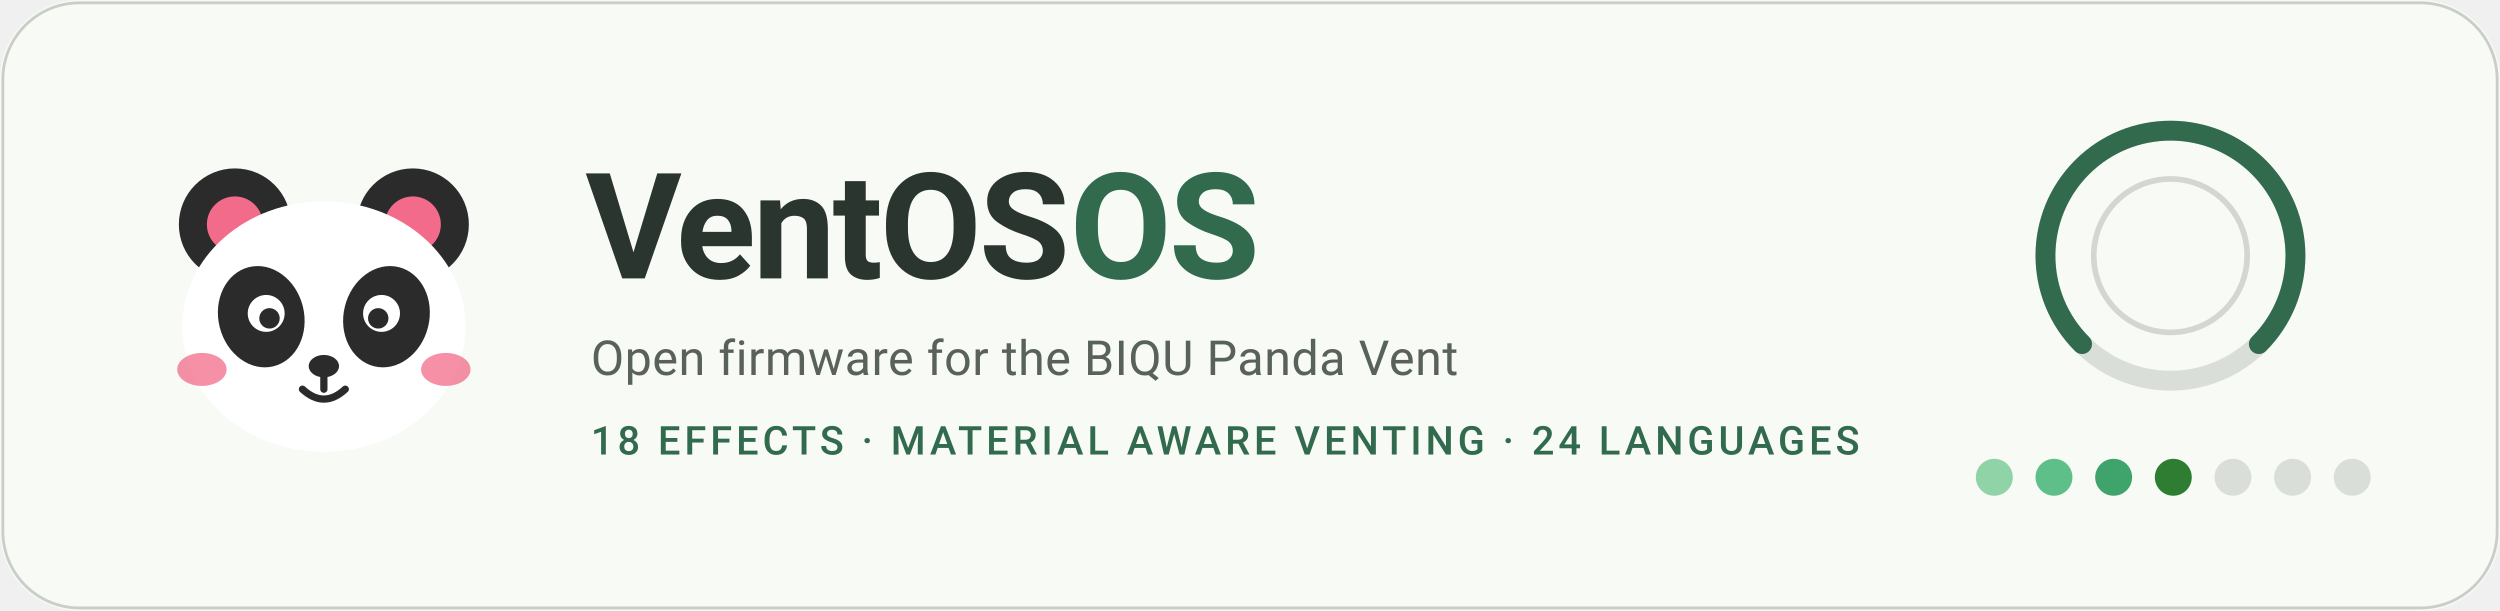
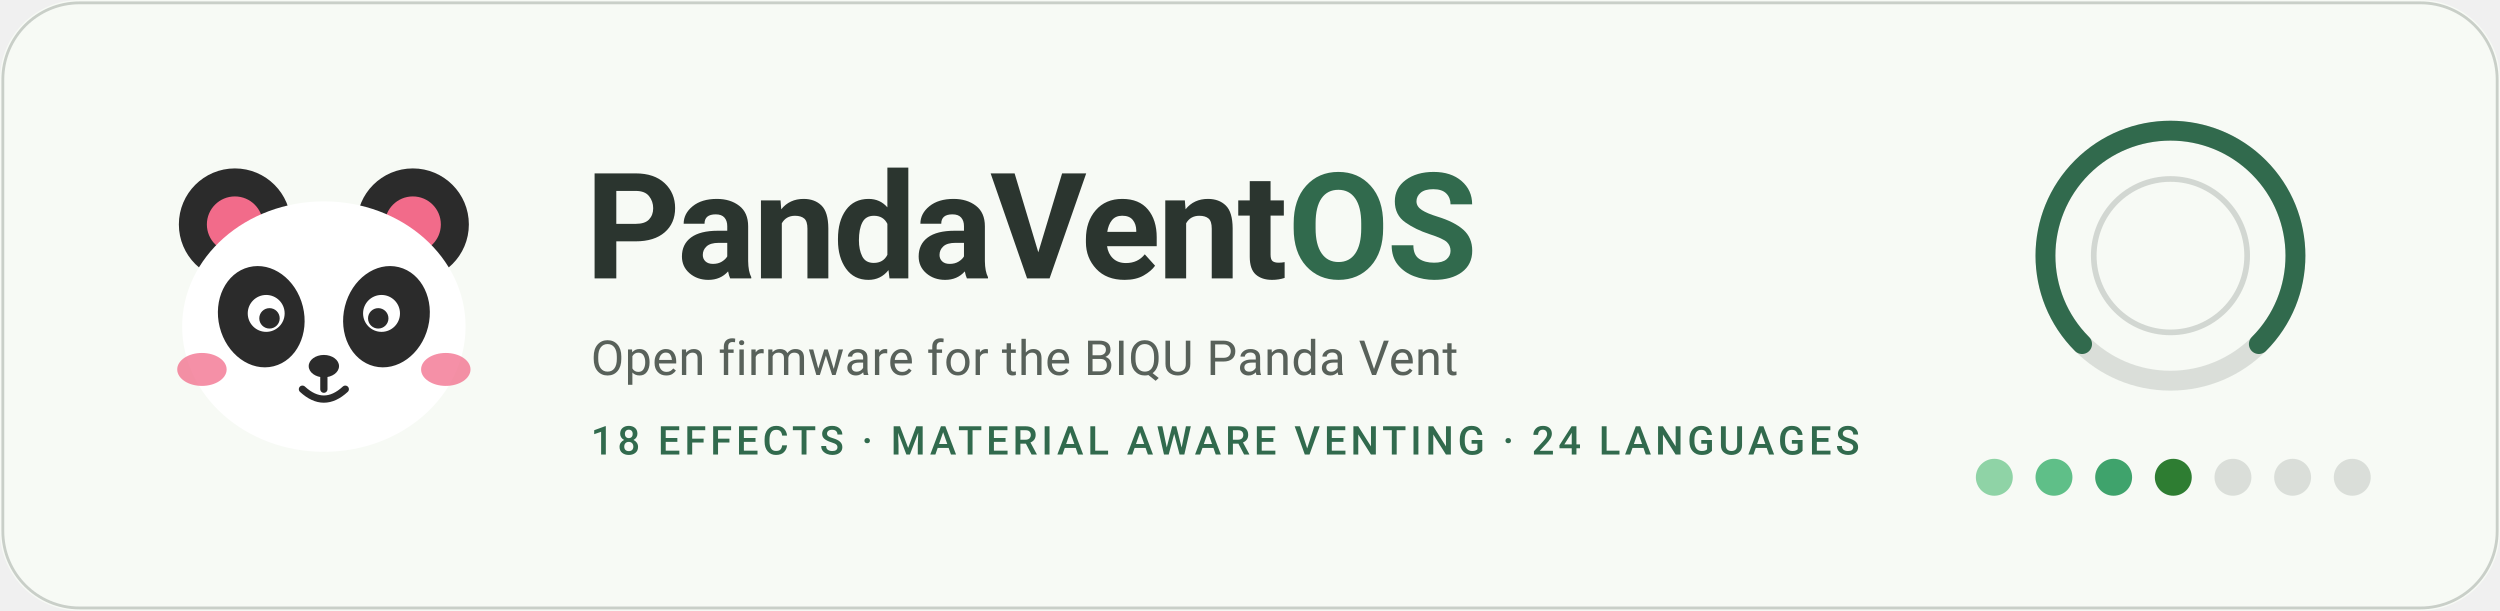
- <svg xmlns="http://www.w3.org/2000/svg" width="880" height="215" viewBox="0 0 880 215" role="img" aria-label="VentOS">
+ <svg xmlns="http://www.w3.org/2000/svg" width="880" height="215" viewBox="0 0 880 215" role="img" aria-label="PandaVentOS">
  <rect width="880" height="215" rx="28" fill="#F7FAF5" />
  <rect x="1" y="1" width="878" height="213" rx="27" fill="none" stroke="#737D76" stroke-width="1" opacity=".35" />
  <g transform="translate(56,50) scale(1.16)">
    <circle cx="23" cy="25" r="17" fill="#2B2B2B" />
    <circle cx="77" cy="25" r="17" fill="#2B2B2B" />
    <circle cx="23" cy="25" r="8.5" fill="#F26B8A" />
    <circle cx="77" cy="25" r="8.5" fill="#F26B8A" />
    <ellipse cx="50" cy="56" rx="43" ry="38" fill="#FFFFFF" />
    <ellipse cx="31" cy="53" rx="13" ry="15.5" fill="#2B2B2B" transform="rotate(-14 31 53)" />
    <ellipse cx="69" cy="53" rx="13" ry="15.5" fill="#2B2B2B" transform="rotate(14 69 53)" />
    <circle cx="32.5" cy="52" r="5.6" fill="#FFFFFF" />
    <circle cx="67.5" cy="52" r="5.6" fill="#FFFFFF" />
    <circle cx="33.5" cy="53.5" r="3.1" fill="#2B2B2B" />
    <circle cx="66.5" cy="53.5" r="3.1" fill="#2B2B2B" />
    <ellipse cx="13" cy="69" rx="7.5" ry="5" fill="#F26B8A" opacity=".75" />
    <ellipse cx="87" cy="69" rx="7.5" ry="5" fill="#F26B8A" opacity=".75" />
    <ellipse cx="50" cy="68" rx="4.6" ry="3.4" fill="#2B2B2B" />
    <path d="M50 71.5 v3.5" stroke="#2B2B2B" stroke-width="2.2" stroke-linecap="round" fill="none" />
    <path d="M43.5 75 q6.5 6 13 0" stroke="#2B2B2B" stroke-width="2.2" stroke-linecap="round" fill="none" />
  </g>
-   <text x="206" y="98" font-family="ui-sans-serif,-apple-system,BlinkMacSystemFont,'Segoe UI',Roboto,'Helvetica Neue',Arial,sans-serif" font-size="52" font-weight="700" letter-spacing="-1" fill="#2B352F">VentOS<tspan fill="#316A4D" font-weight="600"> OS</tspan>
+   <text x="206" y="98" font-family="ui-sans-serif,-apple-system,BlinkMacSystemFont,'Segoe UI',Roboto,'Helvetica Neue',Arial,sans-serif" font-size="52" font-weight="700" letter-spacing="-1" fill="#2B352F">PandaVent<tspan fill="#316A4D" font-weight="600"> OS</tspan>
  </text>
  <text x="208" y="132" font-family="ui-sans-serif,-apple-system,BlinkMacSystemFont,'Segoe UI',Roboto,'Helvetica Neue',Arial,sans-serif" font-size="17" font-weight="400" letter-spacing=".2" fill="#58615A">Open firmware for the BIQU Panda Vent</text>
  <text x="208" y="160" font-family="ui-sans-serif,-apple-system,BlinkMacSystemFont,'Segoe UI',Roboto,'Helvetica Neue',Arial,sans-serif" font-size="14" font-weight="500" letter-spacing="1.4" fill="#316A4D">18 EFFECTS  ·  MATERIAL AWARE VENTING  ·  24 LANGUAGES</text>
  <g fill="none" stroke-linecap="round">
    <circle cx="764" cy="90" r="44" stroke="#737D76" stroke-width="7" opacity=".22" />
    <path d="M 732.89 121.11 A 44 44 0 1 1 795.11 121.11" stroke="#316A4D" stroke-width="7" />
    <circle cx="764" cy="90" r="27" stroke="#737D76" stroke-width="2" opacity=".28" />
  </g>
  <g>
    <circle cx="702" cy="168" r="6.5" fill="#8FD3A6" />
    <circle cx="723" cy="168" r="6.5" fill="#5FBF88" />
    <circle cx="744" cy="168" r="6.5" fill="#3FA36C" />
    <circle cx="765" cy="168" r="6.5" fill="#2E7D32" />
    <circle cx="786" cy="168" r="6.5" fill="#737D76" opacity=".22" />
    <circle cx="807" cy="168" r="6.5" fill="#737D76" opacity=".22" />
    <circle cx="828" cy="168" r="6.5" fill="#737D76" opacity=".22" />
  </g>
</svg>
